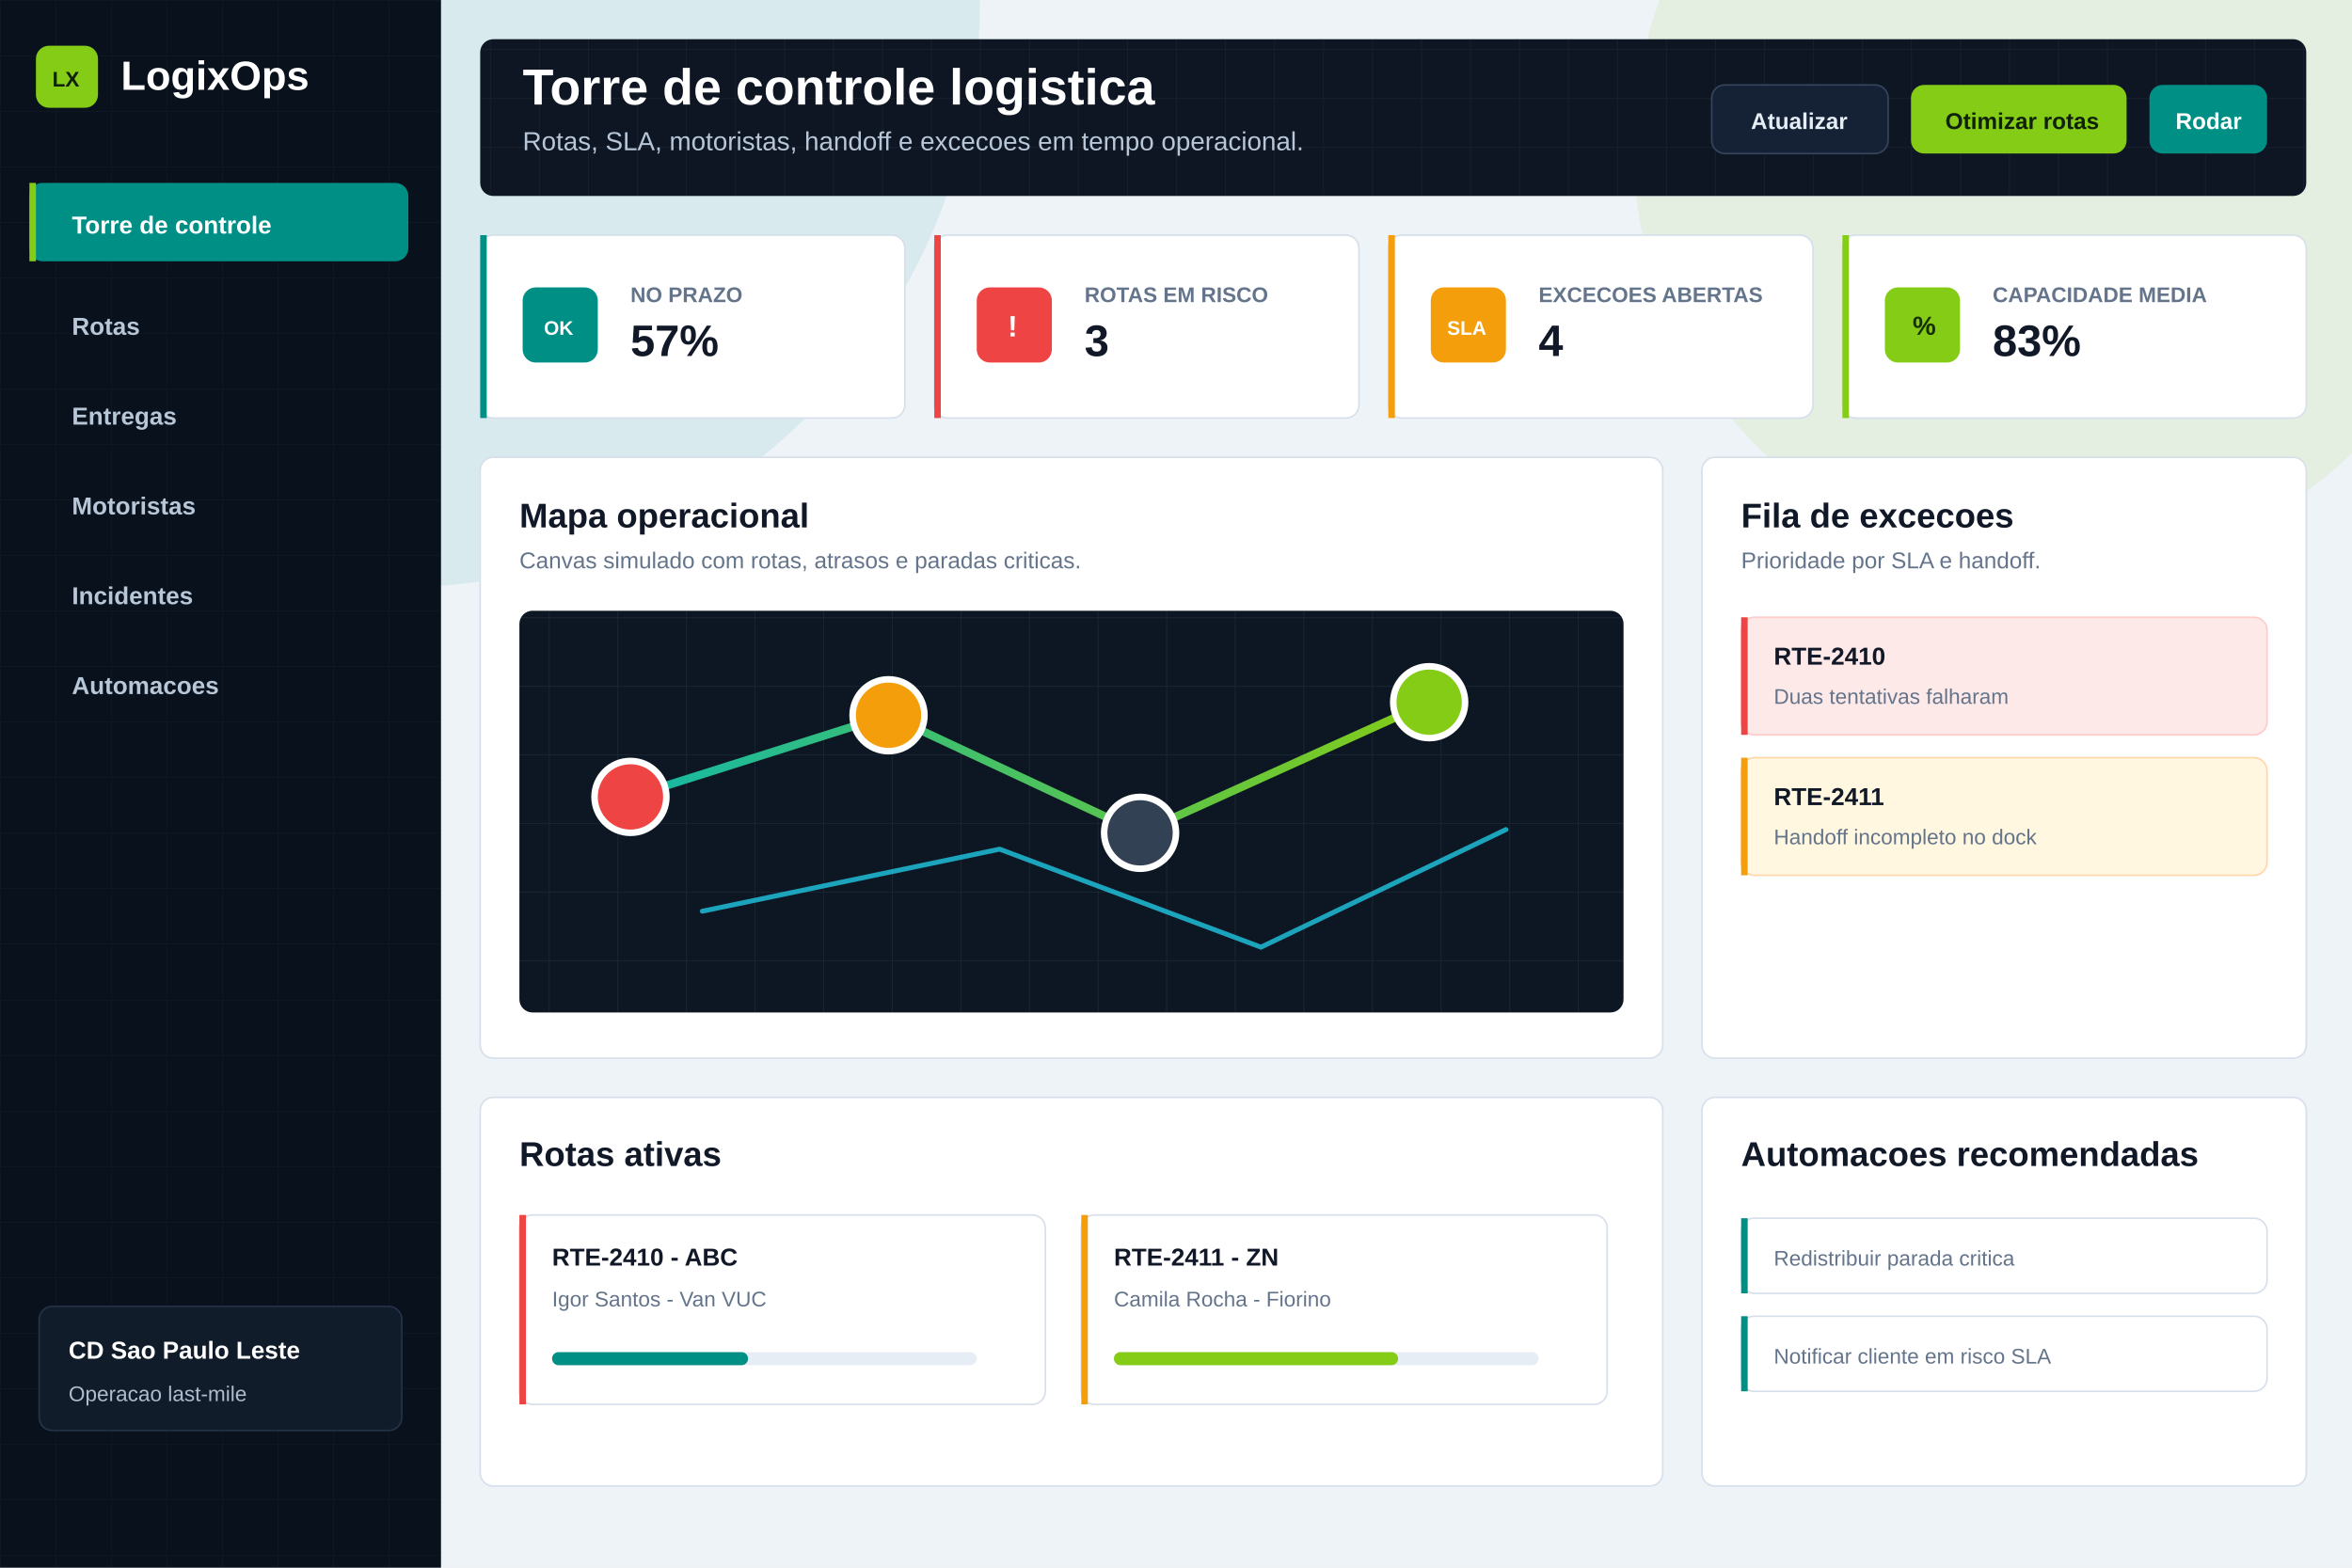
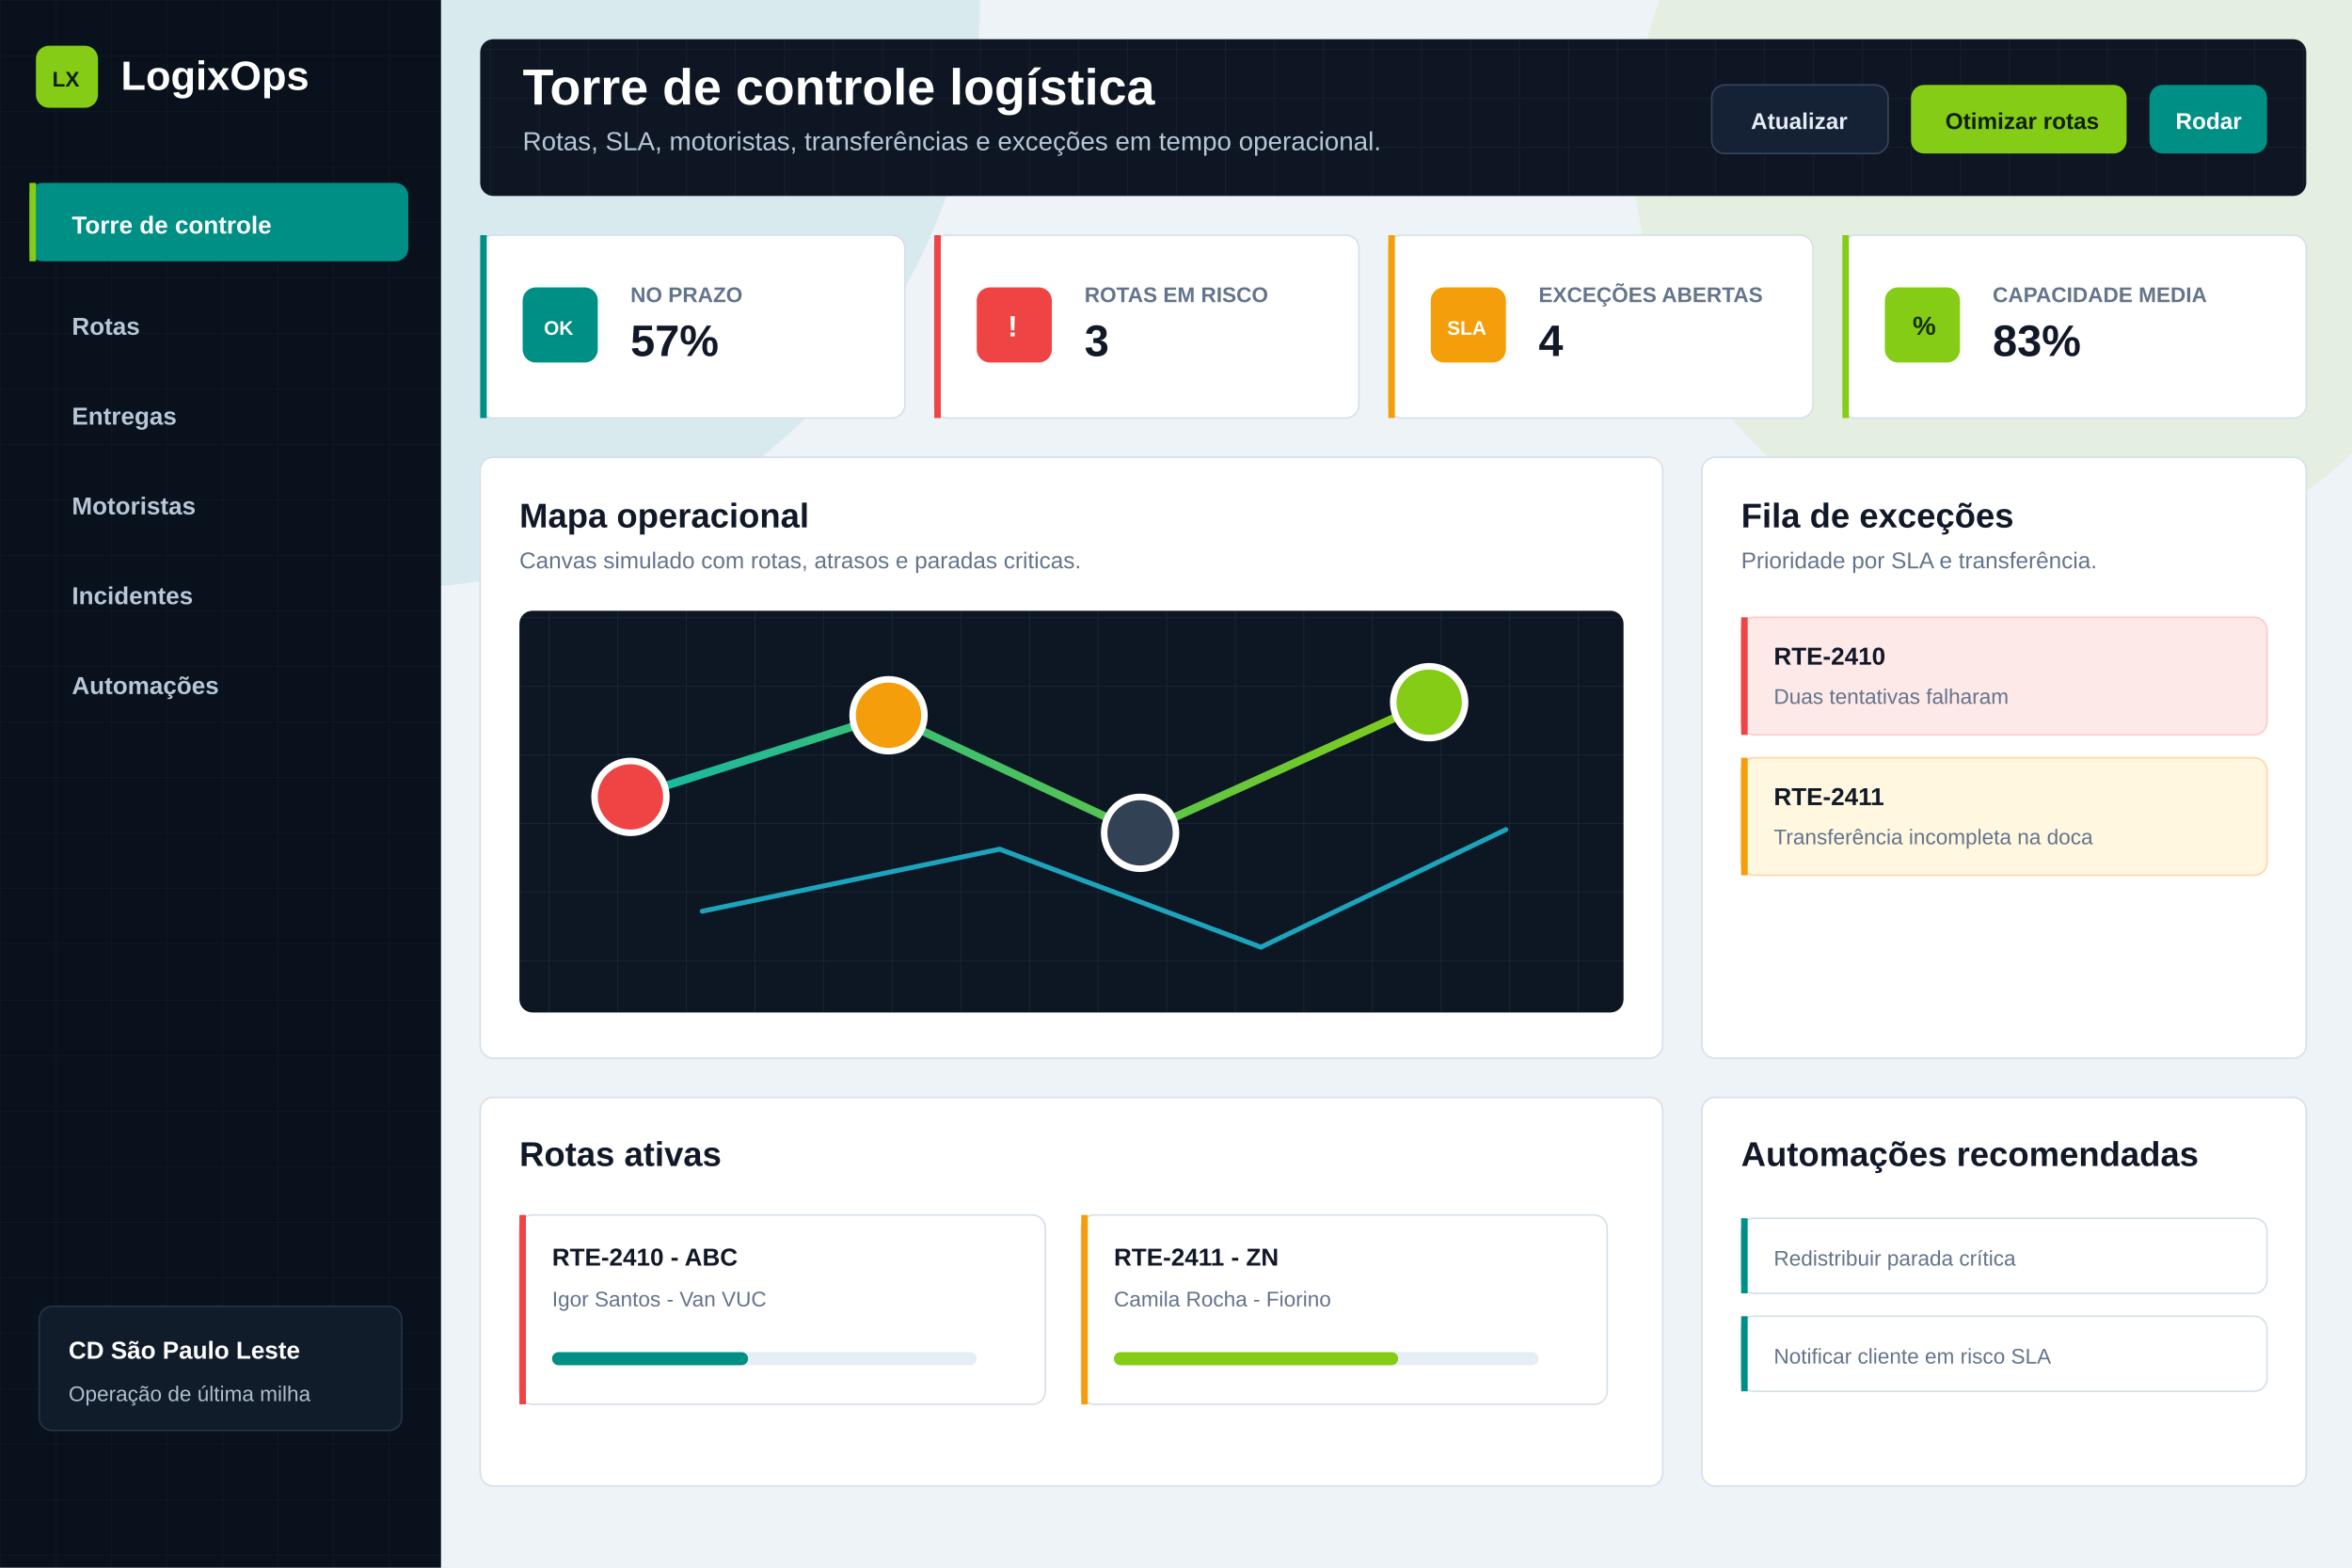
<svg xmlns="http://www.w3.org/2000/svg" width="1440" height="960" viewBox="0 0 1440 960" fill="none">
  <rect width="1440" height="960" fill="#EEF3F8" />
  <circle cx="240" cy="0" r="360" fill="#008F85" opacity="0.09" />
  <circle cx="1260" cy="90" r="260" fill="#84CC16" opacity="0.1" />
  <rect width="270" height="960" fill="#08111C" />
  <path d="M0 0H270V960H0V0Z" fill="url(#sidegrid)" />
  <rect x="22" y="28" width="38" height="38" rx="8" fill="#84CC16" />
  <text x="32" y="53" fill="#10200B" font-family="Arial" font-size="13" font-weight="900">LX</text>
  <text x="74" y="55" fill="white" font-family="Arial" font-size="25" font-weight="800">LogixOps</text>
  <rect x="18" y="112" width="232" height="48" rx="8" fill="#008F85" />
  <rect x="18" y="112" width="4" height="48" fill="#84CC16" />
  <text x="44" y="143" fill="white" font-family="Arial" font-size="15" font-weight="700">Torre de controle</text>
  <text x="44" y="205" fill="#B8C7D8" font-family="Arial" font-size="15" font-weight="700">Rotas</text>
  <text x="44" y="260" fill="#B8C7D8" font-family="Arial" font-size="15" font-weight="700">Entregas</text>
  <text x="44" y="315" fill="#B8C7D8" font-family="Arial" font-size="15" font-weight="700">Motoristas</text>
  <text x="44" y="370" fill="#B8C7D8" font-family="Arial" font-size="15" font-weight="700">Incidentes</text>
-   <text x="44" y="425" fill="#B8C7D8" font-family="Arial" font-size="15" font-weight="700">Automacoes</text>
+   <text x="44" y="425" fill="#B8C7D8" font-family="Arial" font-size="15" font-weight="700">Automações</text>
  <rect x="24" y="800" width="222" height="76" rx="8" fill="#111C2A" stroke="#243247" />
-   <text x="42" y="832" fill="white" font-family="Arial" font-size="15" font-weight="800">CD Sao Paulo Leste</text>
-   <text x="42" y="858" fill="#AEBDCE" font-family="Arial" font-size="13">Operacao last-mile</text>
+   <text x="42" y="832" fill="white" font-family="Arial" font-size="15" font-weight="800">CD São Paulo Leste</text>
+   <text x="42" y="858" fill="#AEBDCE" font-family="Arial" font-size="13">Operação de última milha</text>
  <rect x="294" y="24" width="1118" height="96" rx="8" fill="#0D1622" />
  <rect x="294" y="24" width="1118" height="96" rx="8" fill="url(#commandgrid)" />
-   <text x="320" y="64" fill="white" font-family="Arial" font-size="31" font-weight="800">Torre de controle logistica</text>
-   <text x="320" y="92" fill="#B7C6D8" font-family="Arial" font-size="16">Rotas, SLA, motoristas, handoff e excecoes em tempo operacional.</text>
+   <text x="320" y="64" fill="white" font-family="Arial" font-size="31" font-weight="800">Torre de controle logística</text>
+   <text x="320" y="92" fill="#B7C6D8" font-family="Arial" font-size="16">Rotas, SLA, motoristas, transferências e exceções em tempo operacional.</text>
  <rect x="1048" y="52" width="108" height="42" rx="8" fill="#152236" stroke="#34445B" />
  <text x="1072" y="79" fill="#E5EDF5" font-family="Arial" font-size="14" font-weight="700">Atualizar</text>
  <rect x="1170" y="52" width="132" height="42" rx="8" fill="#84CC16" />
  <text x="1191" y="79" fill="#10200B" font-family="Arial" font-size="14" font-weight="800">Otimizar rotas</text>
  <rect x="1316" y="52" width="72" height="42" rx="8" fill="#008F85" />
  <text x="1332" y="79" fill="white" font-family="Arial" font-size="14" font-weight="800">Rodar</text>
  <g>
    <rect x="294" y="144" width="260" height="112" rx="8" fill="white" stroke="#D7E0EA" />
    <rect x="294" y="144" width="4" height="112" fill="#008F85" />
    <rect x="320" y="176" width="46" height="46" rx="8" fill="#008F85" />
    <text x="333" y="205" fill="white" font-family="Arial" font-size="12" font-weight="900">OK</text>
    <text x="386" y="185" fill="#64748B" font-family="Arial" font-size="13" font-weight="800">NO PRAZO</text>
    <text x="386" y="218" fill="#111827" font-family="Arial" font-size="27" font-weight="900">57%</text>
  </g>
  <g>
    <rect x="572" y="144" width="260" height="112" rx="8" fill="white" stroke="#D7E0EA" />
    <rect x="572" y="144" width="4" height="112" fill="#EF4444" />
    <rect x="598" y="176" width="46" height="46" rx="8" fill="#EF4444" />
    <text x="617" y="206" fill="white" font-family="Arial" font-size="18" font-weight="900">!</text>
    <text x="664" y="185" fill="#64748B" font-family="Arial" font-size="13" font-weight="800">ROTAS EM RISCO</text>
    <text x="664" y="218" fill="#111827" font-family="Arial" font-size="27" font-weight="900">3</text>
  </g>
  <g>
    <rect x="850" y="144" width="260" height="112" rx="8" fill="white" stroke="#D7E0EA" />
    <rect x="850" y="144" width="4" height="112" fill="#F59E0B" />
    <rect x="876" y="176" width="46" height="46" rx="8" fill="#F59E0B" />
    <text x="886" y="205" fill="white" font-family="Arial" font-size="12" font-weight="900">SLA</text>
-     <text x="942" y="185" fill="#64748B" font-family="Arial" font-size="13" font-weight="800">EXCECOES ABERTAS</text>
+     <text x="942" y="185" fill="#64748B" font-family="Arial" font-size="13" font-weight="800">EXCEÇÕES ABERTAS</text>
    <text x="942" y="218" fill="#111827" font-family="Arial" font-size="27" font-weight="900">4</text>
  </g>
  <g>
    <rect x="1128" y="144" width="284" height="112" rx="8" fill="white" stroke="#D7E0EA" />
    <rect x="1128" y="144" width="4" height="112" fill="#84CC16" />
    <rect x="1154" y="176" width="46" height="46" rx="8" fill="#84CC16" />
    <text x="1171" y="205" fill="#163000" font-family="Arial" font-size="16" font-weight="900">%</text>
    <text x="1220" y="185" fill="#64748B" font-family="Arial" font-size="13" font-weight="800">CAPACIDADE MEDIA</text>
    <text x="1220" y="218" fill="#111827" font-family="Arial" font-size="27" font-weight="900">83%</text>
  </g>
  <rect x="294" y="280" width="724" height="368" rx="8" fill="white" stroke="#D7E0EA" />
  <text x="318" y="323" fill="#111827" font-family="Arial" font-size="21" font-weight="900">Mapa operacional</text>
  <text x="318" y="348" fill="#64748B" font-family="Arial" font-size="14">Canvas simulado com rotas, atrasos e paradas criticas.</text>
  <rect x="318" y="374" width="676" height="246" rx="8" fill="#0C1723" />
  <rect x="318" y="374" width="676" height="246" rx="8" fill="url(#mapgrid)" />
  <path d="M386 488 L544 438 L698 510 L875 430" stroke="url(#route)" stroke-width="5" stroke-linecap="round" />
  <path d="M430 558 L612 520 L772 580 L922 508" stroke="#22D3EE" stroke-opacity="0.75" stroke-width="3" stroke-linecap="round" />
  <circle cx="386" cy="488" r="22" fill="#EF4444" stroke="white" stroke-width="4" />
  <circle cx="544" cy="438" r="22" fill="#F59E0B" stroke="white" stroke-width="4" />
  <circle cx="698" cy="510" r="22" fill="#334155" stroke="white" stroke-width="4" />
  <circle cx="875" cy="430" r="22" fill="#84CC16" stroke="white" stroke-width="4" />
  <rect x="1042" y="280" width="370" height="368" rx="8" fill="white" stroke="#D7E0EA" />
-   <text x="1066" y="323" fill="#111827" font-family="Arial" font-size="21" font-weight="900">Fila de excecoes</text>
-   <text x="1066" y="348" fill="#64748B" font-family="Arial" font-size="14">Prioridade por SLA e handoff.</text>
+   <text x="1066" y="323" fill="#111827" font-family="Arial" font-size="21" font-weight="900">Fila de exceções</text>
+   <text x="1066" y="348" fill="#64748B" font-family="Arial" font-size="14">Prioridade por SLA e transferência.</text>
  <rect x="1066" y="378" width="322" height="72" rx="8" fill="#FEE9E9" stroke="#FECACA" />
  <rect x="1066" y="378" width="4" height="72" fill="#EF4444" />
  <text x="1086" y="407" fill="#111827" font-family="Arial" font-size="15" font-weight="800">RTE-2410</text>
  <text x="1086" y="431" fill="#64748B" font-family="Arial" font-size="13">Duas tentativas falharam</text>
  <rect x="1066" y="464" width="322" height="72" rx="8" fill="#FFF7DF" stroke="#FED7AA" />
  <rect x="1066" y="464" width="4" height="72" fill="#F59E0B" />
  <text x="1086" y="493" fill="#111827" font-family="Arial" font-size="15" font-weight="800">RTE-2411</text>
-   <text x="1086" y="517" fill="#64748B" font-family="Arial" font-size="13">Handoff incompleto no dock</text>
+   <text x="1086" y="517" fill="#64748B" font-family="Arial" font-size="13">Transferência incompleta na doca</text>
  <rect x="294" y="672" width="724" height="238" rx="8" fill="white" stroke="#D7E0EA" />
  <text x="318" y="714" fill="#111827" font-family="Arial" font-size="21" font-weight="900">Rotas ativas</text>
  <rect x="318" y="744" width="322" height="116" rx="8" fill="white" stroke="#D7E0EA" />
  <rect x="318" y="744" width="4" height="116" fill="#EF4444" />
  <text x="338" y="775" fill="#111827" font-family="Arial" font-size="15" font-weight="800">RTE-2410 - ABC</text>
  <text x="338" y="800" fill="#64748B" font-family="Arial" font-size="13">Igor Santos - Van VUC</text>
  <rect x="338" y="828" width="260" height="8" rx="4" fill="#E7EDF4" />
  <rect x="338" y="828" width="120" height="8" rx="4" fill="#008F85" />
  <rect x="662" y="744" width="322" height="116" rx="8" fill="white" stroke="#D7E0EA" />
  <rect x="662" y="744" width="4" height="116" fill="#F59E0B" />
  <text x="682" y="775" fill="#111827" font-family="Arial" font-size="15" font-weight="800">RTE-2411 - ZN</text>
  <text x="682" y="800" fill="#64748B" font-family="Arial" font-size="13">Camila Rocha - Fiorino</text>
  <rect x="682" y="828" width="260" height="8" rx="4" fill="#E7EDF4" />
  <rect x="682" y="828" width="174" height="8" rx="4" fill="#84CC16" />
  <rect x="1042" y="672" width="370" height="238" rx="8" fill="white" stroke="#D7E0EA" />
-   <text x="1066" y="714" fill="#111827" font-family="Arial" font-size="21" font-weight="900">Automacoes recomendadas</text>
+   <text x="1066" y="714" fill="#111827" font-family="Arial" font-size="21" font-weight="900">Automações recomendadas</text>
  <rect x="1066" y="746" width="322" height="46" rx="8" fill="white" stroke="#D7E0EA" />
  <rect x="1066" y="746" width="4" height="46" fill="#008F85" />
-   <text x="1086" y="775" fill="#64748B" font-family="Arial" font-size="13">Redistribuir parada critica</text>
+   <text x="1086" y="775" fill="#64748B" font-family="Arial" font-size="13">Redistribuir parada crítica</text>
  <rect x="1066" y="806" width="322" height="46" rx="8" fill="white" stroke="#D7E0EA" />
  <rect x="1066" y="806" width="4" height="46" fill="#008F85" />
  <text x="1086" y="835" fill="#64748B" font-family="Arial" font-size="13">Notificar cliente em risco SLA</text>
  <defs>
    <pattern id="sidegrid" width="34" height="34" patternUnits="userSpaceOnUse">
      <path d="M34 0H0V34" stroke="white" stroke-opacity="0.035" />
    </pattern>
    <pattern id="commandgrid" width="30" height="30" patternUnits="userSpaceOnUse">
      <path d="M30 0H0V30" stroke="white" stroke-opacity="0.045" />
    </pattern>
    <pattern id="mapgrid" width="42" height="42" patternUnits="userSpaceOnUse">
      <path d="M42 0H0V42" stroke="#94A3B8" stroke-opacity="0.11" />
    </pattern>
    <linearGradient id="route" x1="386" y1="488" x2="875" y2="430" gradientUnits="userSpaceOnUse">
      <stop stop-color="#14B8A6" />
      <stop offset="1" stop-color="#84CC16" />
    </linearGradient>
  </defs>
</svg>
